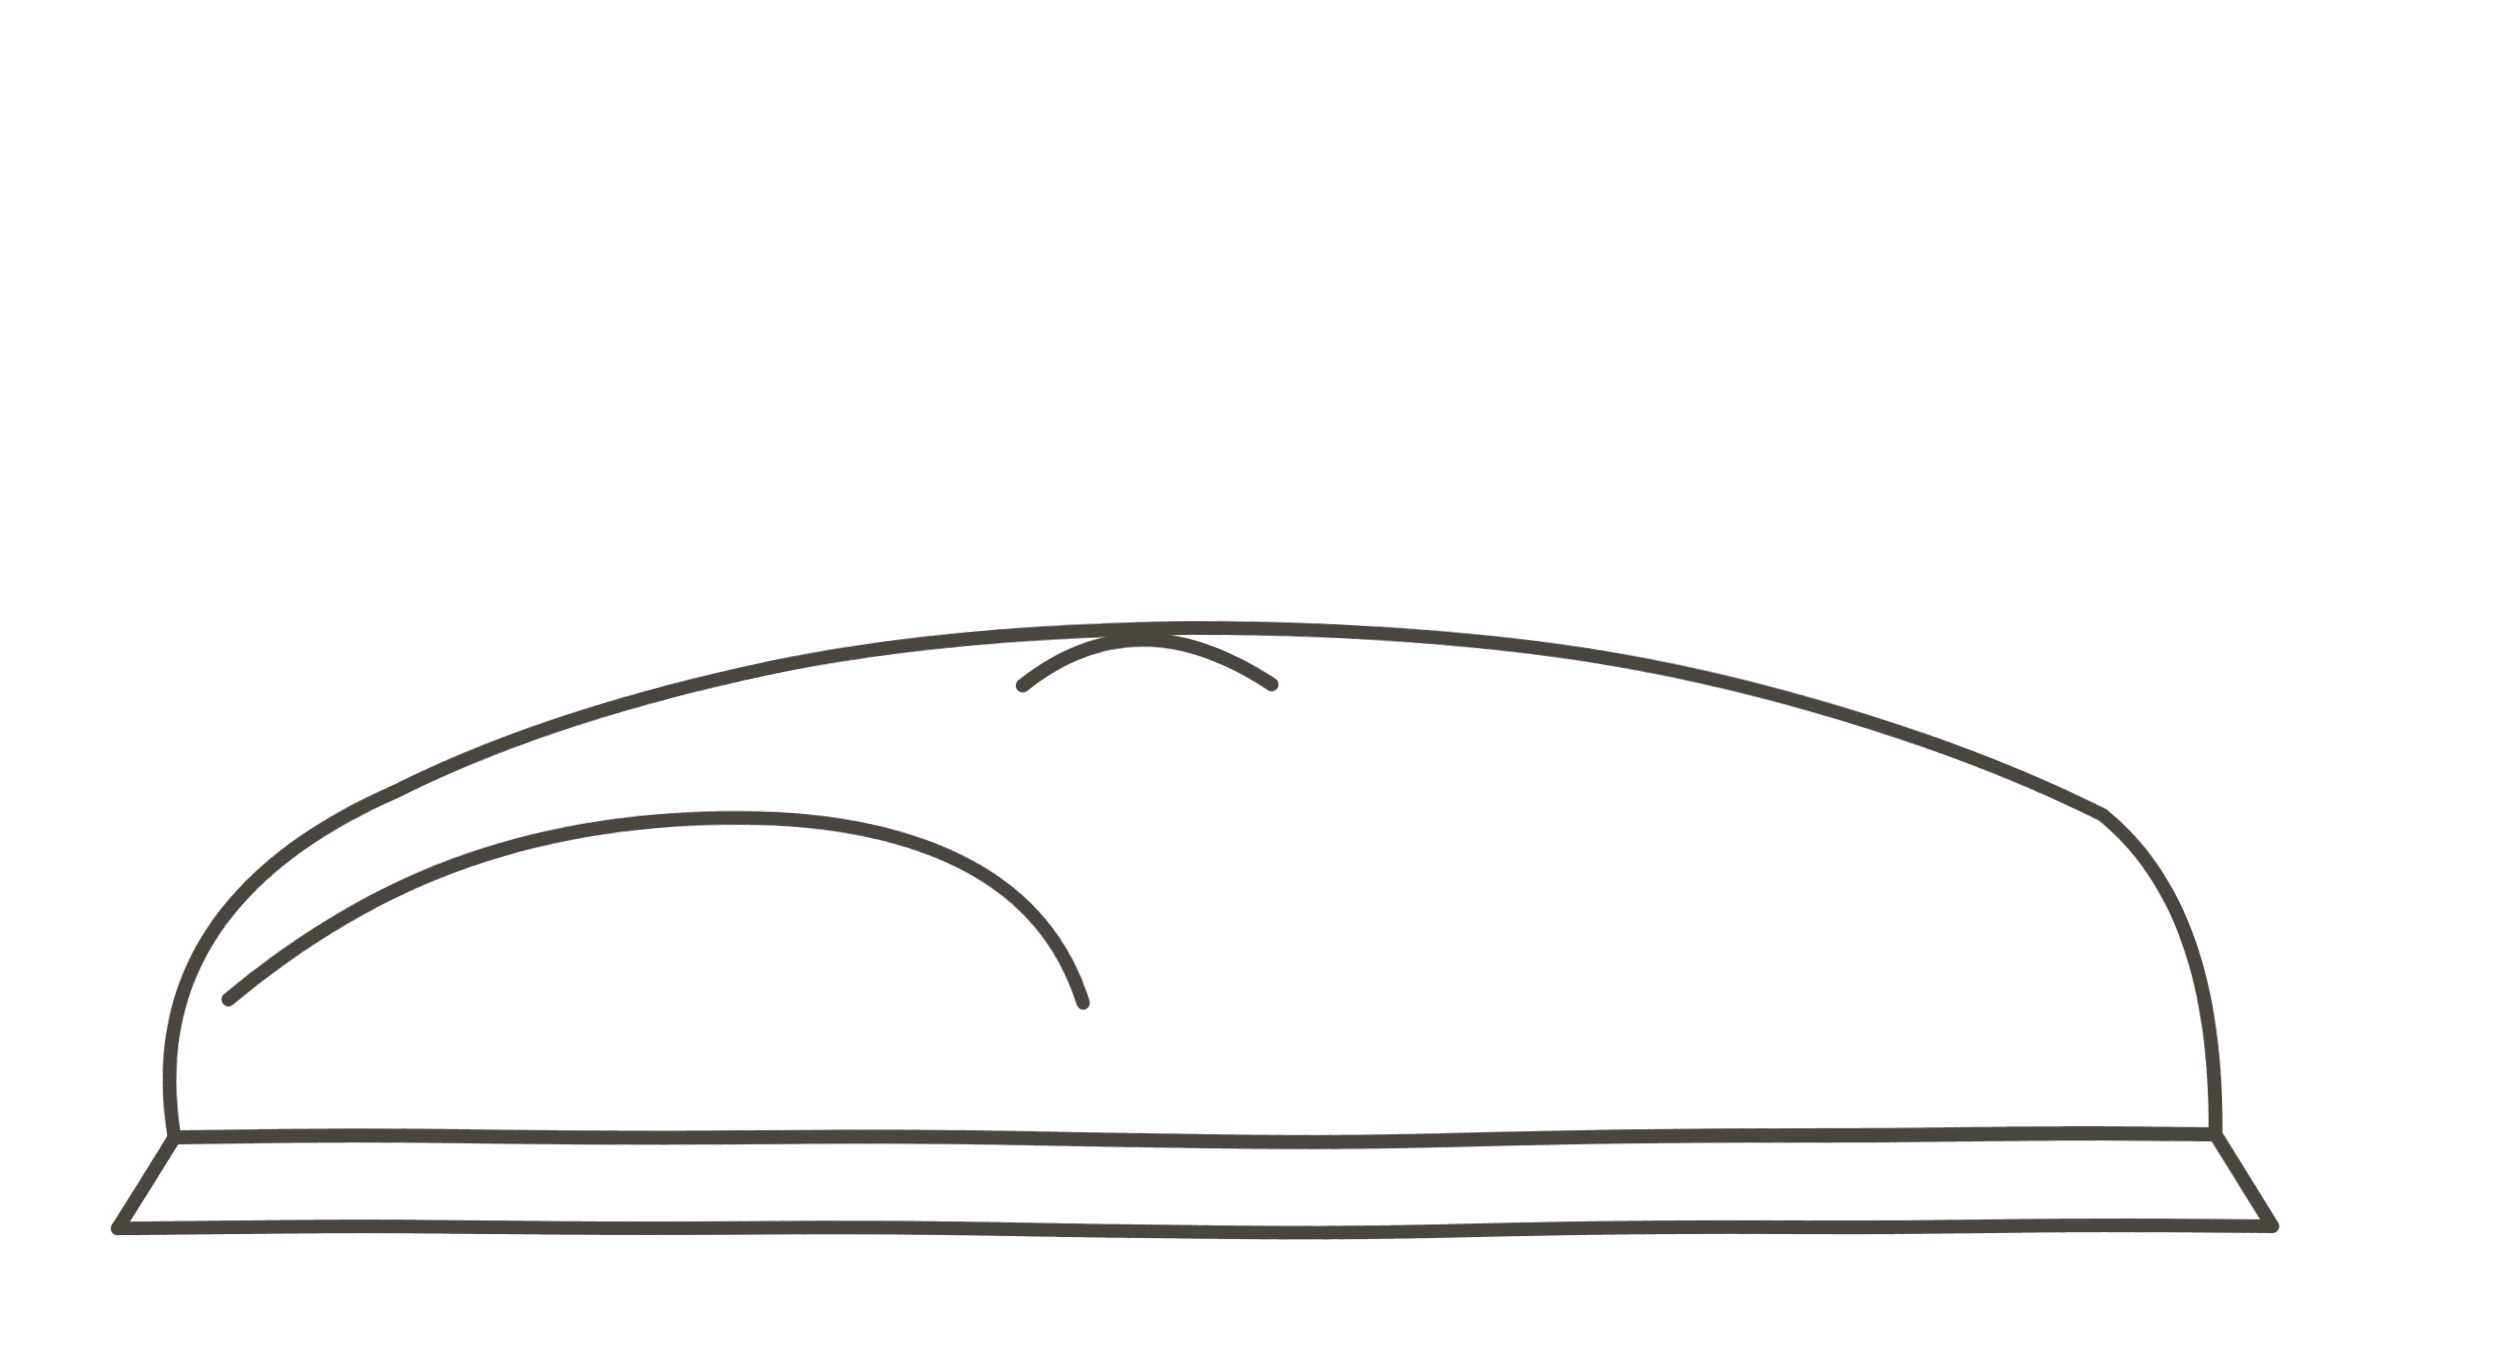
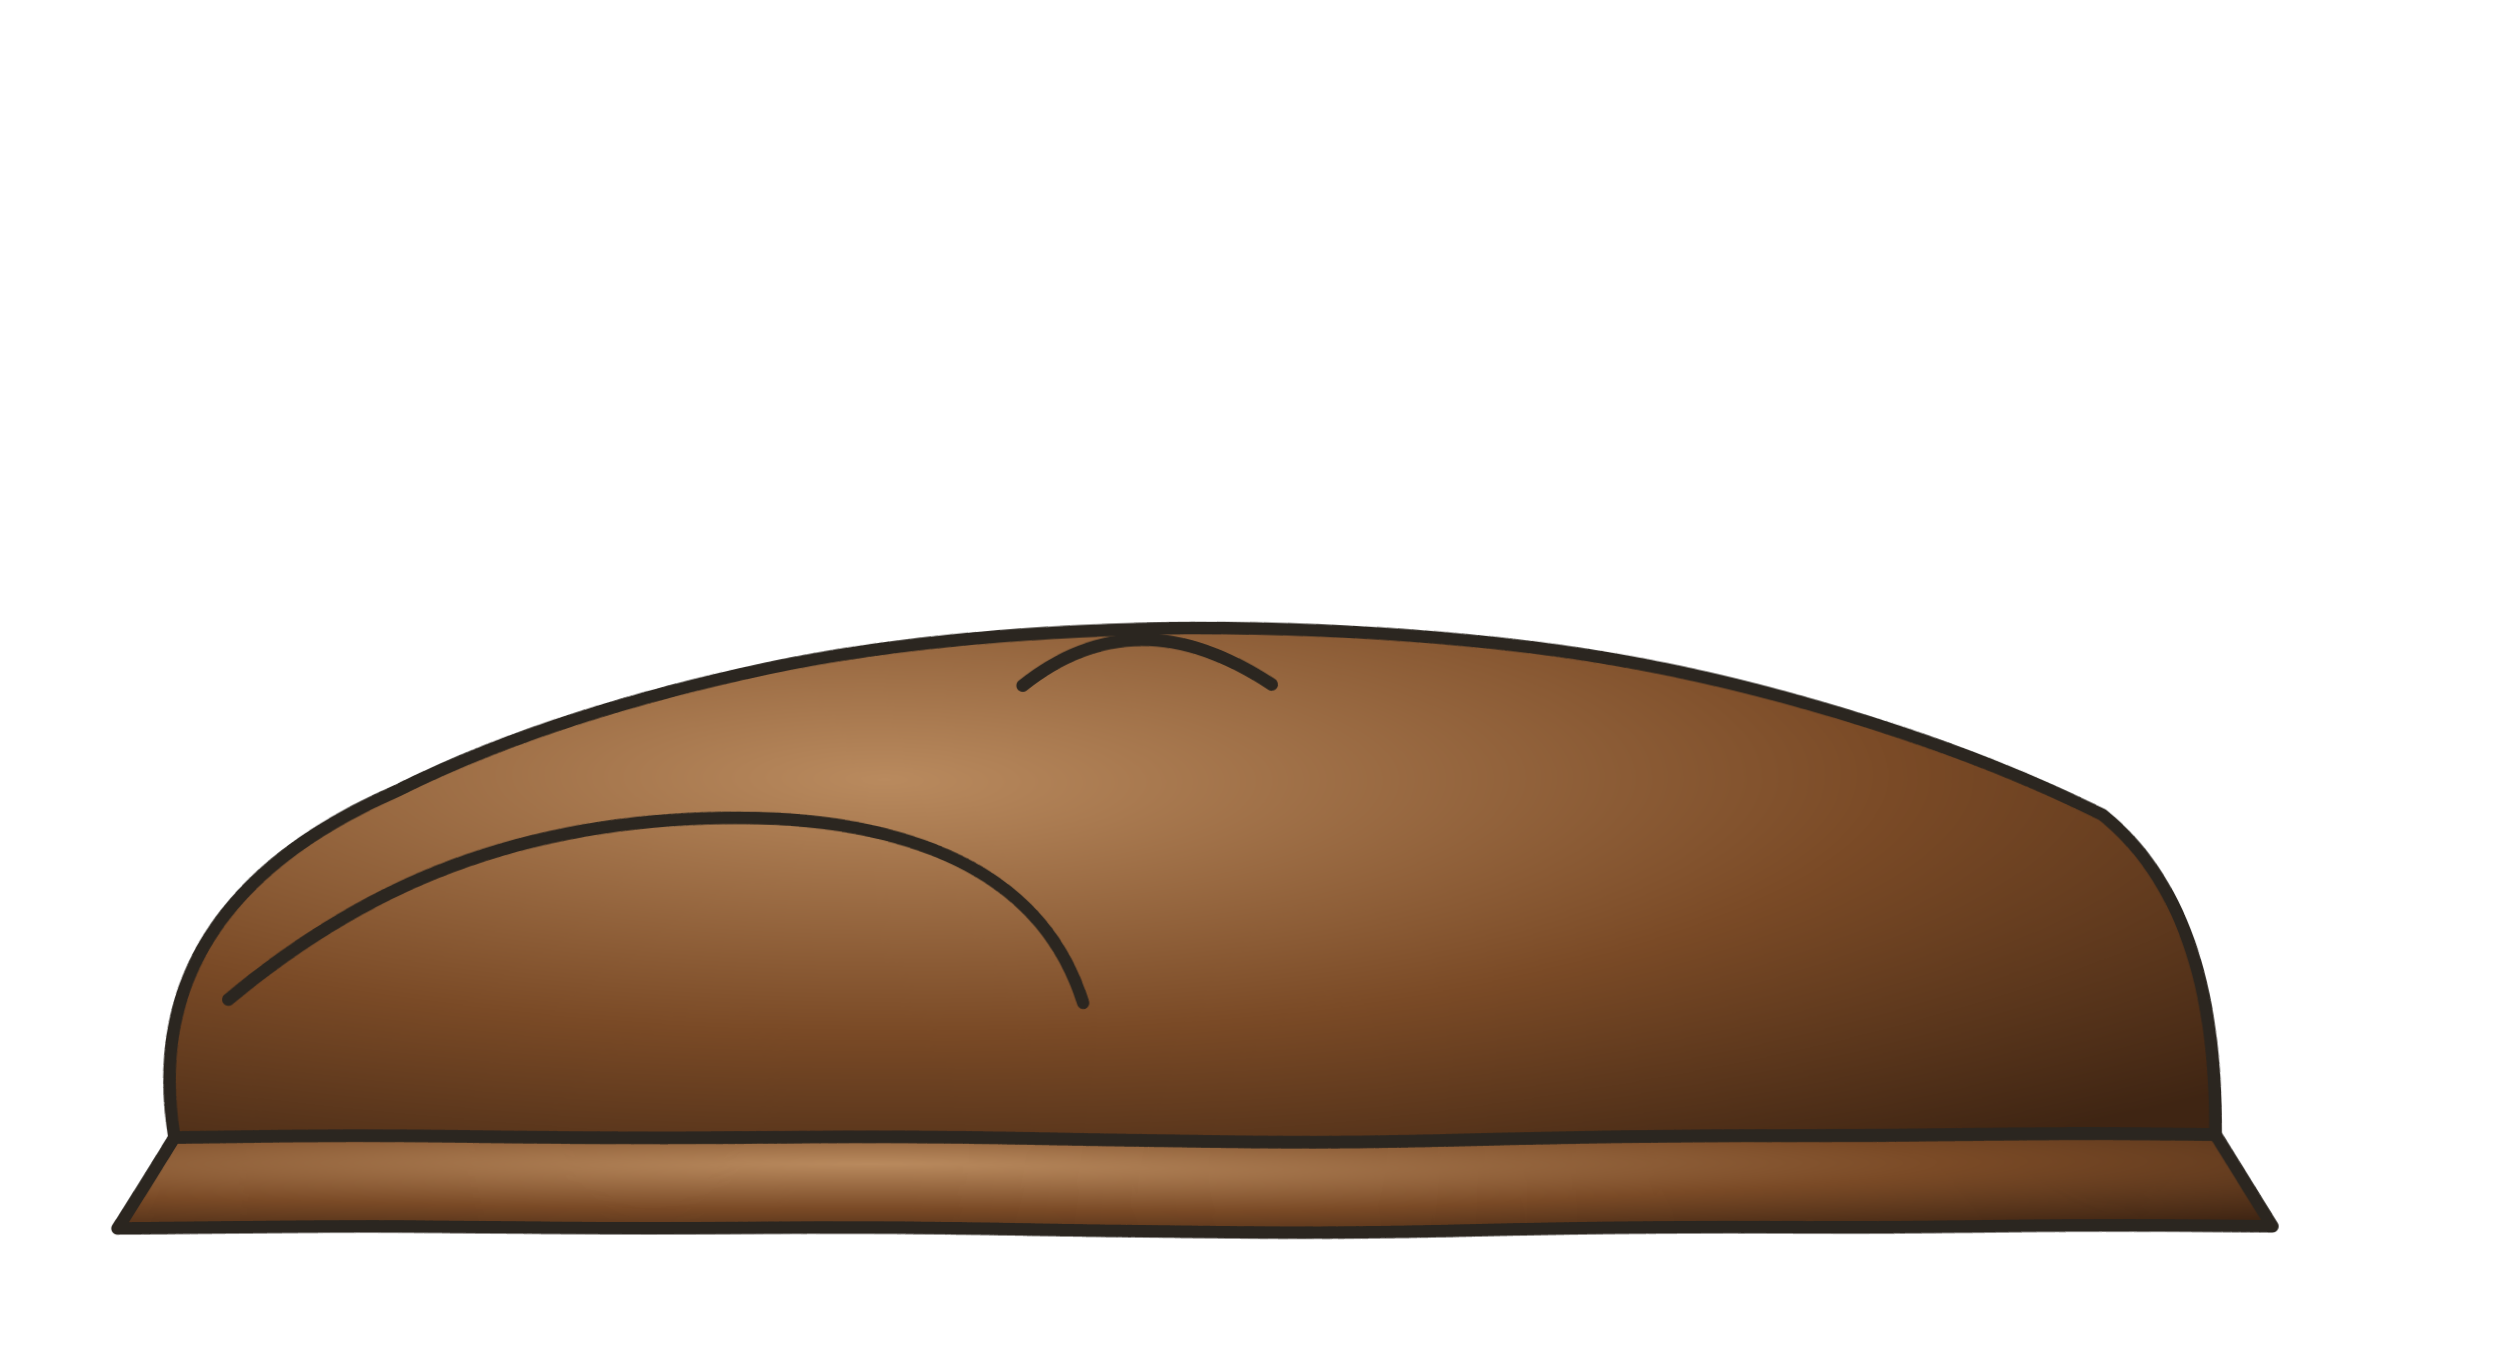
<svg xmlns="http://www.w3.org/2000/svg" viewBox="0 0 220 120">
  <defs>
    <filter id="j2" x="-20%" y="-20%" width="140%" height="140%">
      <feTurbulence type="fractalNoise" baseFrequency="0.015" numOctaves="2" seed="101" result="n" />
      <feDisplacementMap in="SourceGraphic" in2="n" scale="1.6" xChannelSelector="R" yChannelSelector="G" />
    </filter>
+     <radialGradient id="gradCapo" cx="35%" cy="30%" r="90%">
+       <stop offset="0%" stop-color="#b98a5e" />
+       <stop offset="55%" stop-color="#7a4a26" />
+       <stop offset="100%" stop-color="#3f2513" />
+     </radialGradient>
  </defs>
-   <g fill="none" stroke="#4a453e" stroke-width="1.2" stroke-linejoin="round" stroke-linecap="round" filter="url(#j2)">
+   <g fill="url(#gradCapo)" stroke="#2b2620" stroke-width="1.1" stroke-linejoin="round" stroke-linecap="round" filter="url(#j2)">
    <path d="M15,100 L195,100 L200,108 L10,108 Z" />
    <path d="M15,100 Q12,80 35,70 Q65,55 105,55 Q150,55 185,72 Q195,80 195,100 Z" />
-     <path d="M20,88 Q40,72 65,72 Q90,72 95,88 M90,60 Q100,52 112,60" fill="none" />
+     <path fill="none" d="M20,88 Q40,72 65,72 Q90,72 95,88 M90,60 Q100,52 112,60" />
  </g>
</svg>
